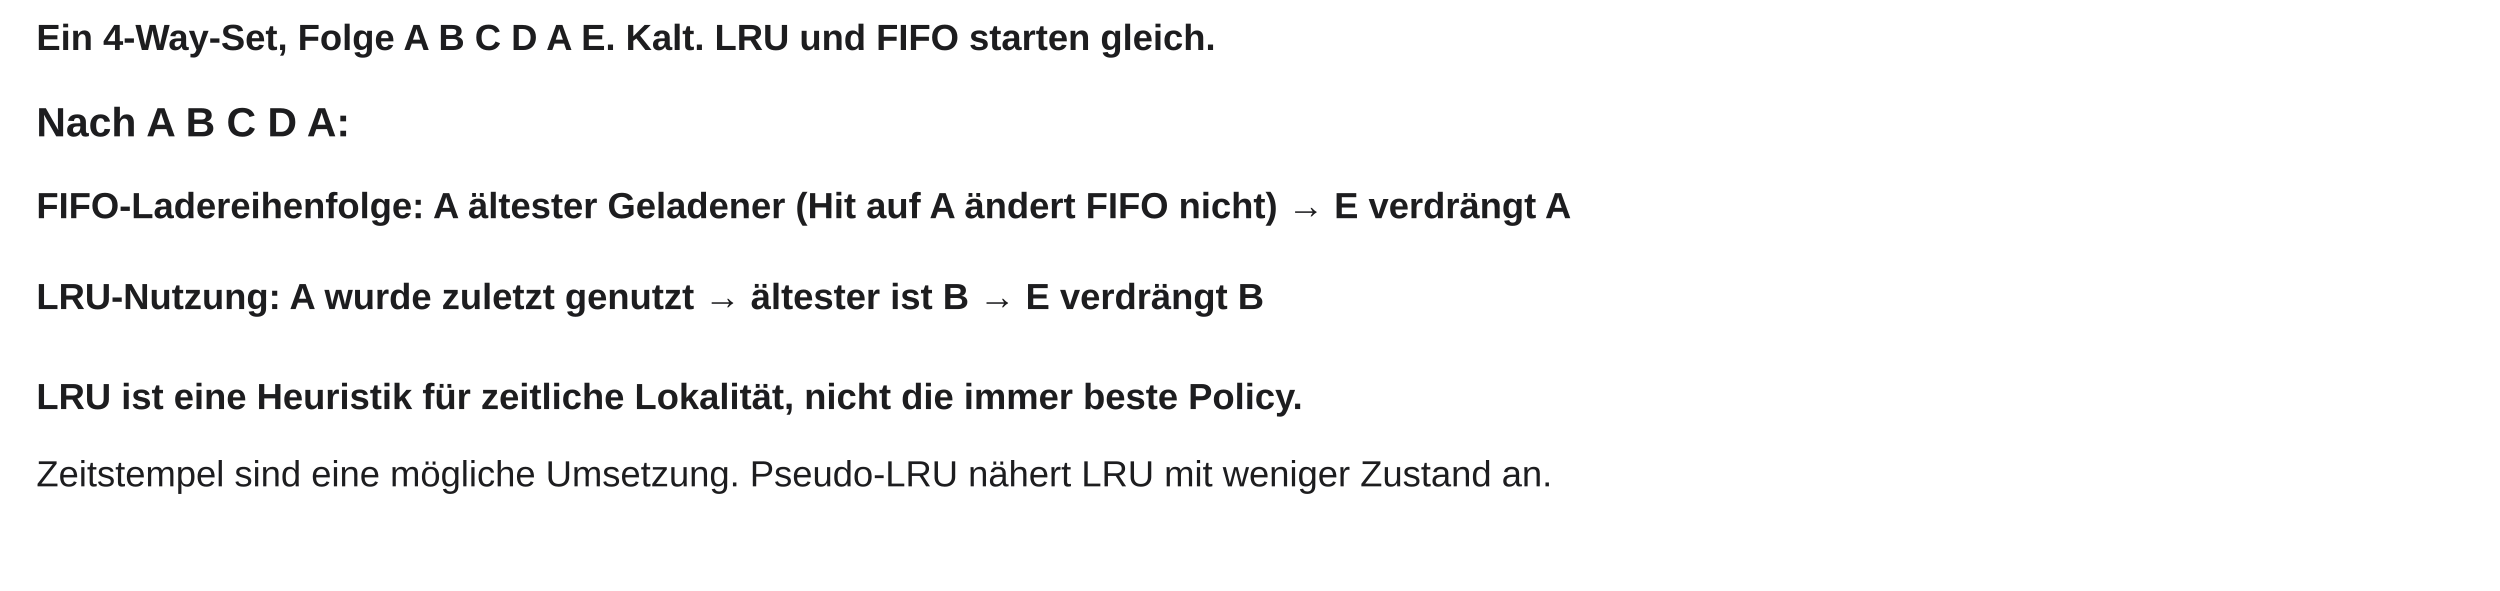
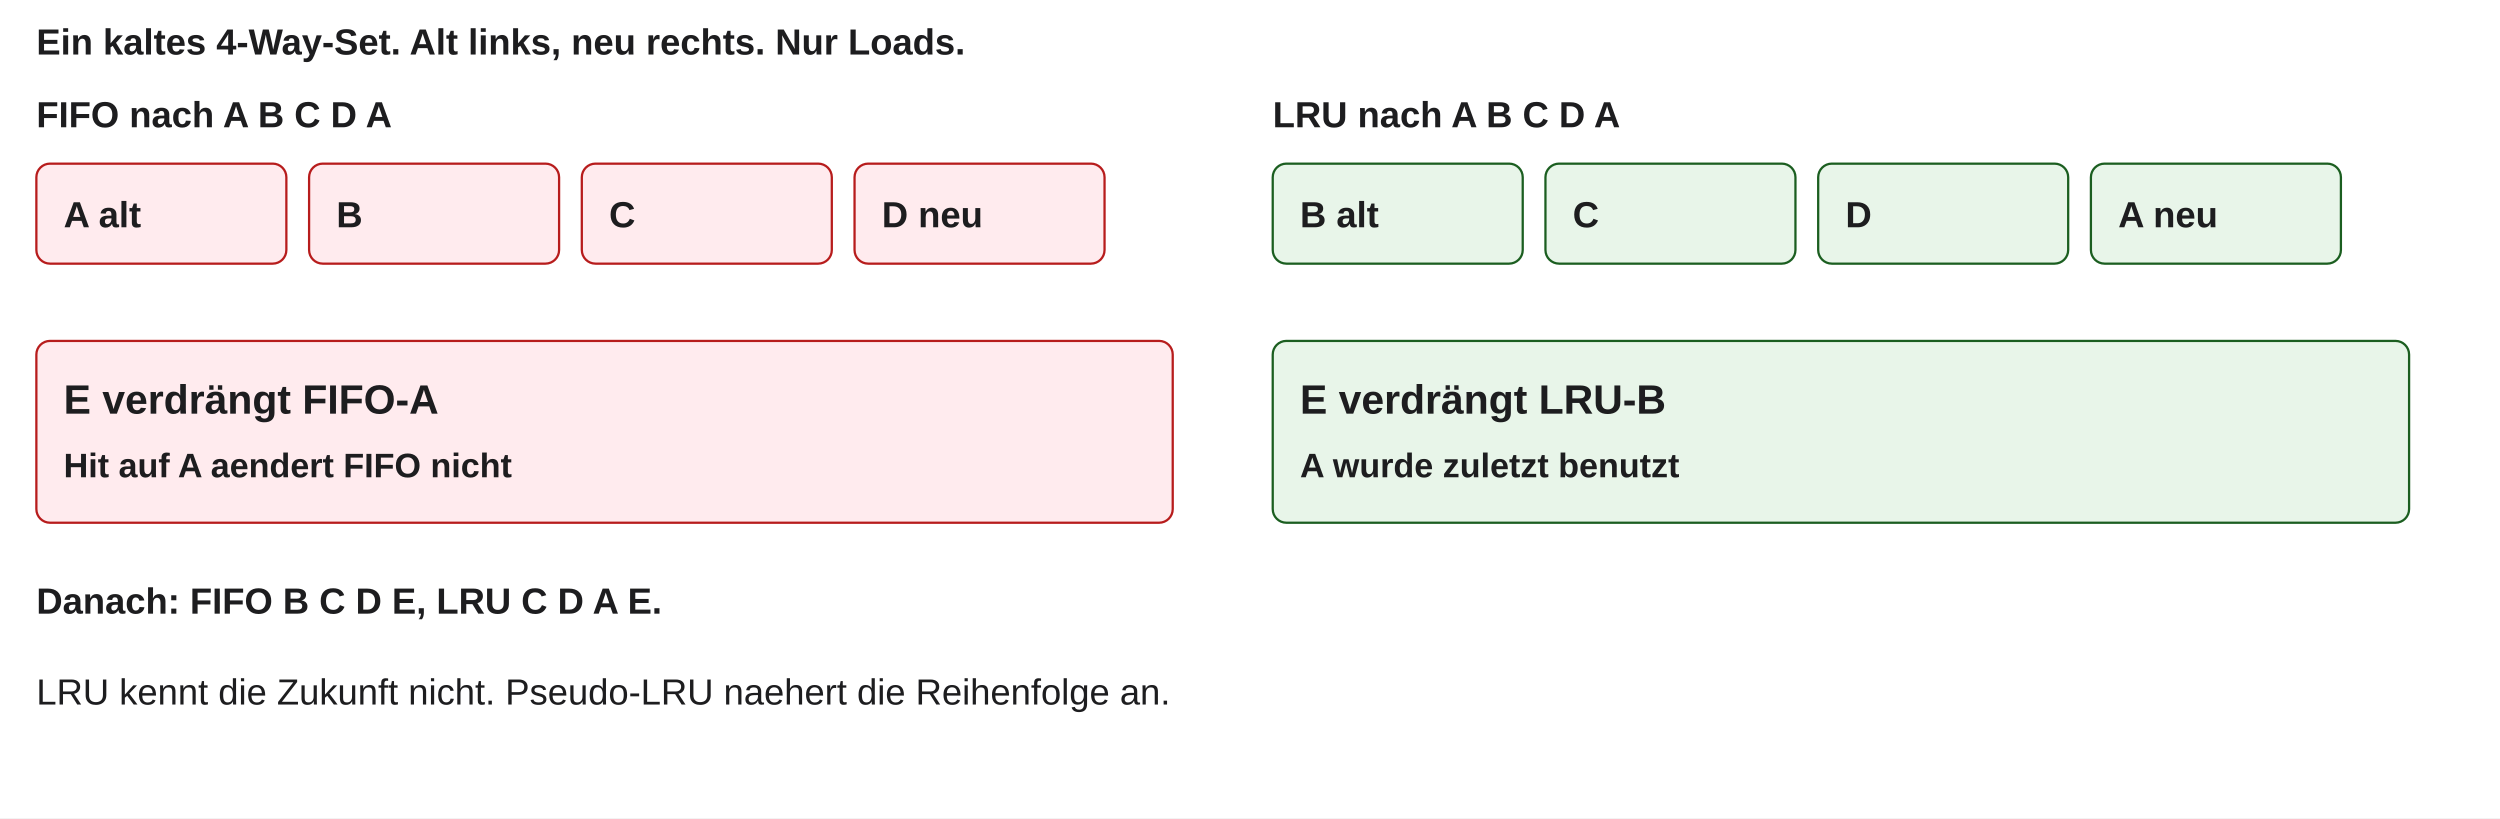
- <svg xmlns="http://www.w3.org/2000/svg" viewBox="0 0 1100 260" width="1100" height="260">
-   <rect width="1100" height="260" fill="#fff" />
+ <svg xmlns="http://www.w3.org/2000/svg" viewBox="0 0 1100 360" width="1100" height="360">
+   <rect width="1100" height="360" fill="#fff" />
  <style>text{font-family:Arial,Helvetica,sans-serif;fill:#1D1D1F}</style>
-   <text x="16" y="22" font-size="16" font-weight="600" fill="#1D1D1F" text-anchor="start">Ein 4-Way-Set, Folge A B C D A E. Kalt. LRU und FIFO starten gleich.</text>
-   <text x="16" y="60" font-size="18" font-weight="600" fill="#1D1D1F" text-anchor="start">Nach A B C D A:</text>
-   <text x="16" y="96" font-size="16" font-weight="600" fill="#B71C1C" text-anchor="start">FIFO-Ladereihenfolge: A ältester Geladener (Hit auf A ändert FIFO nicht) → E verdrängt A</text>
-   <text x="16" y="136" font-size="16" font-weight="600" fill="#1B5E20" text-anchor="start">LRU-Nutzung: A wurde zuletzt genutzt → ältester ist B → E verdrängt B</text>
-   <text x="16" y="180" font-size="16" font-weight="600" fill="#1D1D1F" text-anchor="start">LRU ist eine Heuristik für zeitliche Lokalität, nicht die immer beste Policy.</text>
-   <text x="16" y="214" font-size="16" font-weight="400" fill="#5F6368" text-anchor="start">Zeitstempel sind eine mögliche Umsetzung. Pseudo-LRU nähert LRU mit weniger Zustand an.</text>
+   <text x="16" y="24" font-size="16" font-weight="600" fill="#1D1D1F" text-anchor="start">Ein kaltes 4-Way-Set. Alt links, neu rechts. Nur Loads.</text>
+   <text x="16" y="56" font-size="16" font-weight="600" fill="#B71C1C" text-anchor="start">FIFO nach A B C D A</text>
+   <text x="560" y="56" font-size="16" font-weight="600" fill="#1B5E20" text-anchor="start">LRU nach A B C D A</text>
+   <rect x="16" y="72" width="110" height="44" rx="6" fill="#FFEBEE" stroke="#B71C1C" />
+   <text x="28" y="100" font-size="16" font-weight="600" fill="#B71C1C" text-anchor="start">A alt</text>
+   <rect x="136" y="72" width="110" height="44" rx="6" fill="#FFEBEE" stroke="#B71C1C" />
+   <text x="148" y="100" font-size="16" font-weight="600" fill="#B71C1C" text-anchor="start">B</text>
+   <rect x="256" y="72" width="110" height="44" rx="6" fill="#FFEBEE" stroke="#B71C1C" />
+   <text x="268" y="100" font-size="16" font-weight="600" fill="#B71C1C" text-anchor="start">C</text>
+   <rect x="376" y="72" width="110" height="44" rx="6" fill="#FFEBEE" stroke="#B71C1C" />
+   <text x="388" y="100" font-size="16" font-weight="600" fill="#B71C1C" text-anchor="start">D neu</text>
+   <rect x="560" y="72" width="110" height="44" rx="6" fill="#E8F5E9" stroke="#1B5E20" />
+   <text x="572" y="100" font-size="16" font-weight="600" fill="#1B5E20" text-anchor="start">B alt</text>
+   <rect x="680" y="72" width="110" height="44" rx="6" fill="#E8F5E9" stroke="#1B5E20" />
+   <text x="692" y="100" font-size="16" font-weight="600" fill="#1B5E20" text-anchor="start">C</text>
+   <rect x="800" y="72" width="110" height="44" rx="6" fill="#E8F5E9" stroke="#1B5E20" />
+   <text x="812" y="100" font-size="16" font-weight="600" fill="#1B5E20" text-anchor="start">D</text>
+   <rect x="920" y="72" width="110" height="44" rx="6" fill="#E8F5E9" stroke="#1B5E20" />
+   <text x="932" y="100" font-size="16" font-weight="600" fill="#1B5E20" text-anchor="start">A neu</text>
+   <rect x="16" y="150" width="500" height="80" rx="6" fill="#FFEBEE" stroke="#B71C1C" />
+   <text x="28" y="182" font-size="18" font-weight="600" fill="#B71C1C" text-anchor="start">E verdrängt FIFO-A</text>
+   <text x="28" y="210" font-size="15" font-weight="600" fill="#B71C1C" text-anchor="start">Hit auf A aendert FIFO nicht</text>
+   <rect x="560" y="150" width="500" height="80" rx="6" fill="#E8F5E9" stroke="#1B5E20" />
+   <text x="572" y="182" font-size="18" font-weight="600" fill="#1B5E20" text-anchor="start">E verdrängt LRU-B</text>
+   <text x="572" y="210" font-size="15" font-weight="600" fill="#1B5E20" text-anchor="start">A wurde zuletzt benutzt</text>
+   <text x="16" y="270" font-size="16" font-weight="600" fill="#1D1D1F" text-anchor="start">Danach: FIFO B C D E,  LRU C D A E.</text>
+   <text x="16" y="310" font-size="16" font-weight="400" fill="#5F6368" text-anchor="start">LRU kennt die Zukunft nicht. Pseudo-LRU naehert die Reihenfolge an.</text>
</svg>
